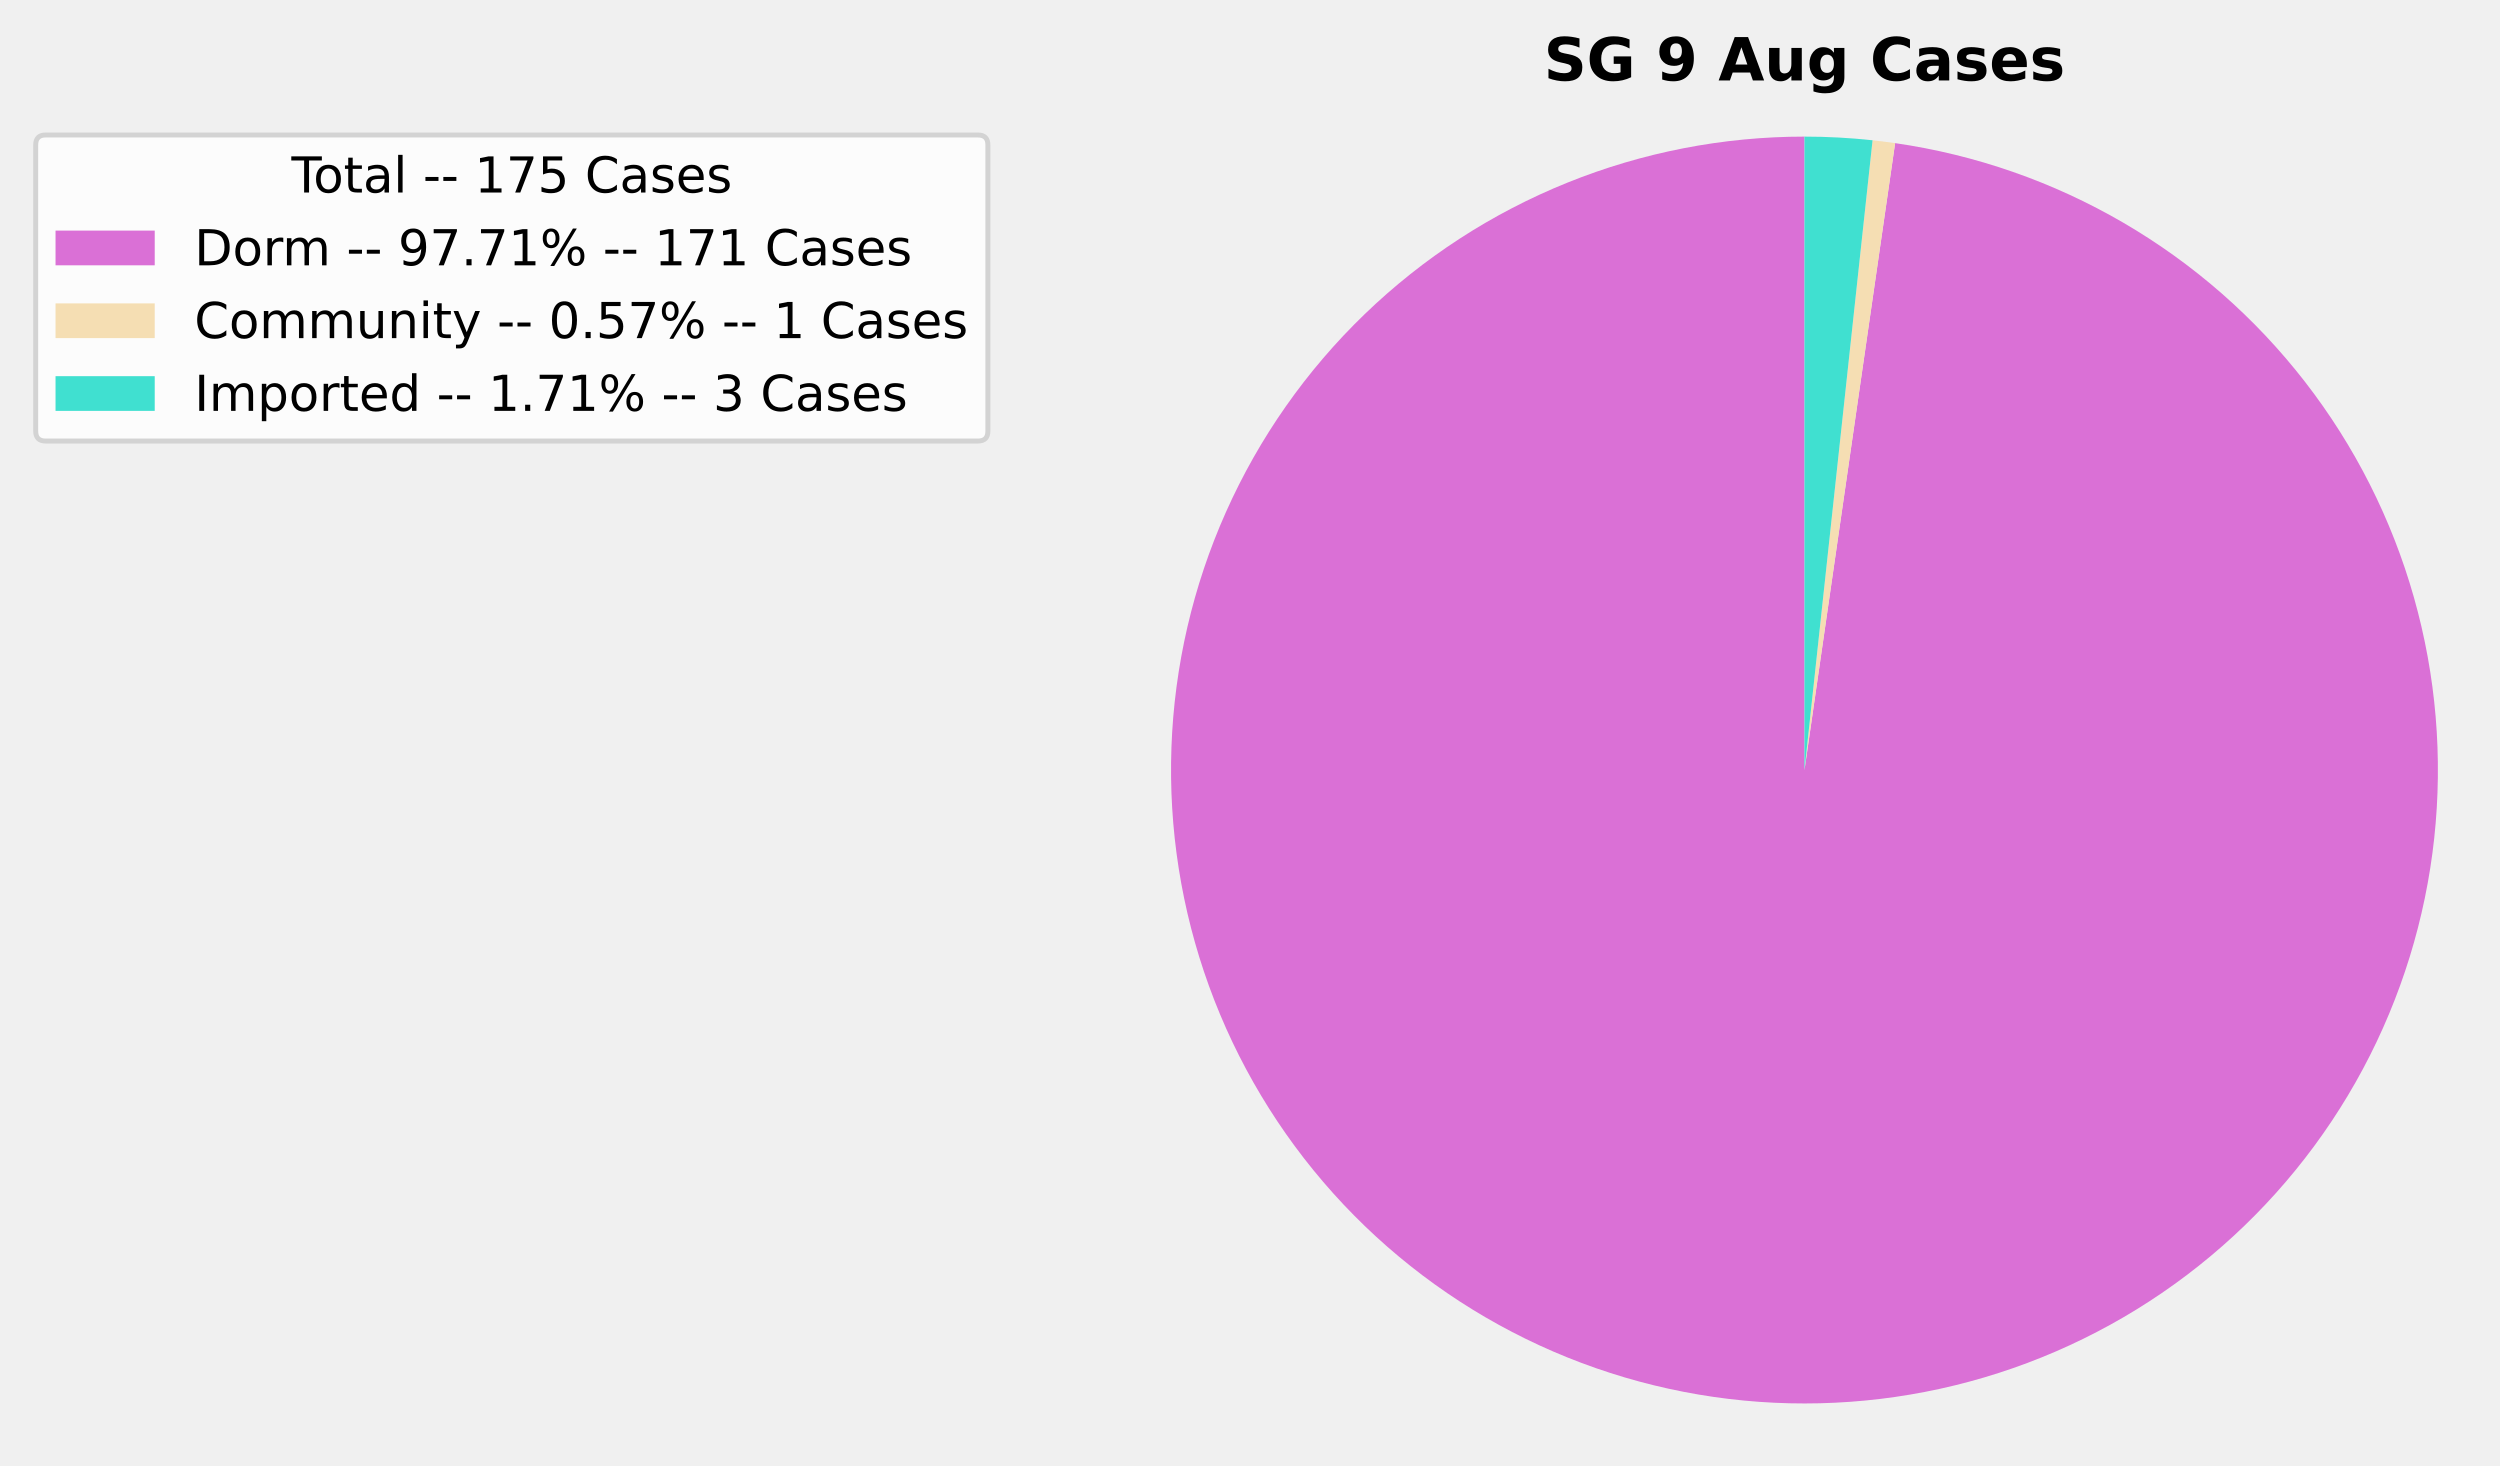
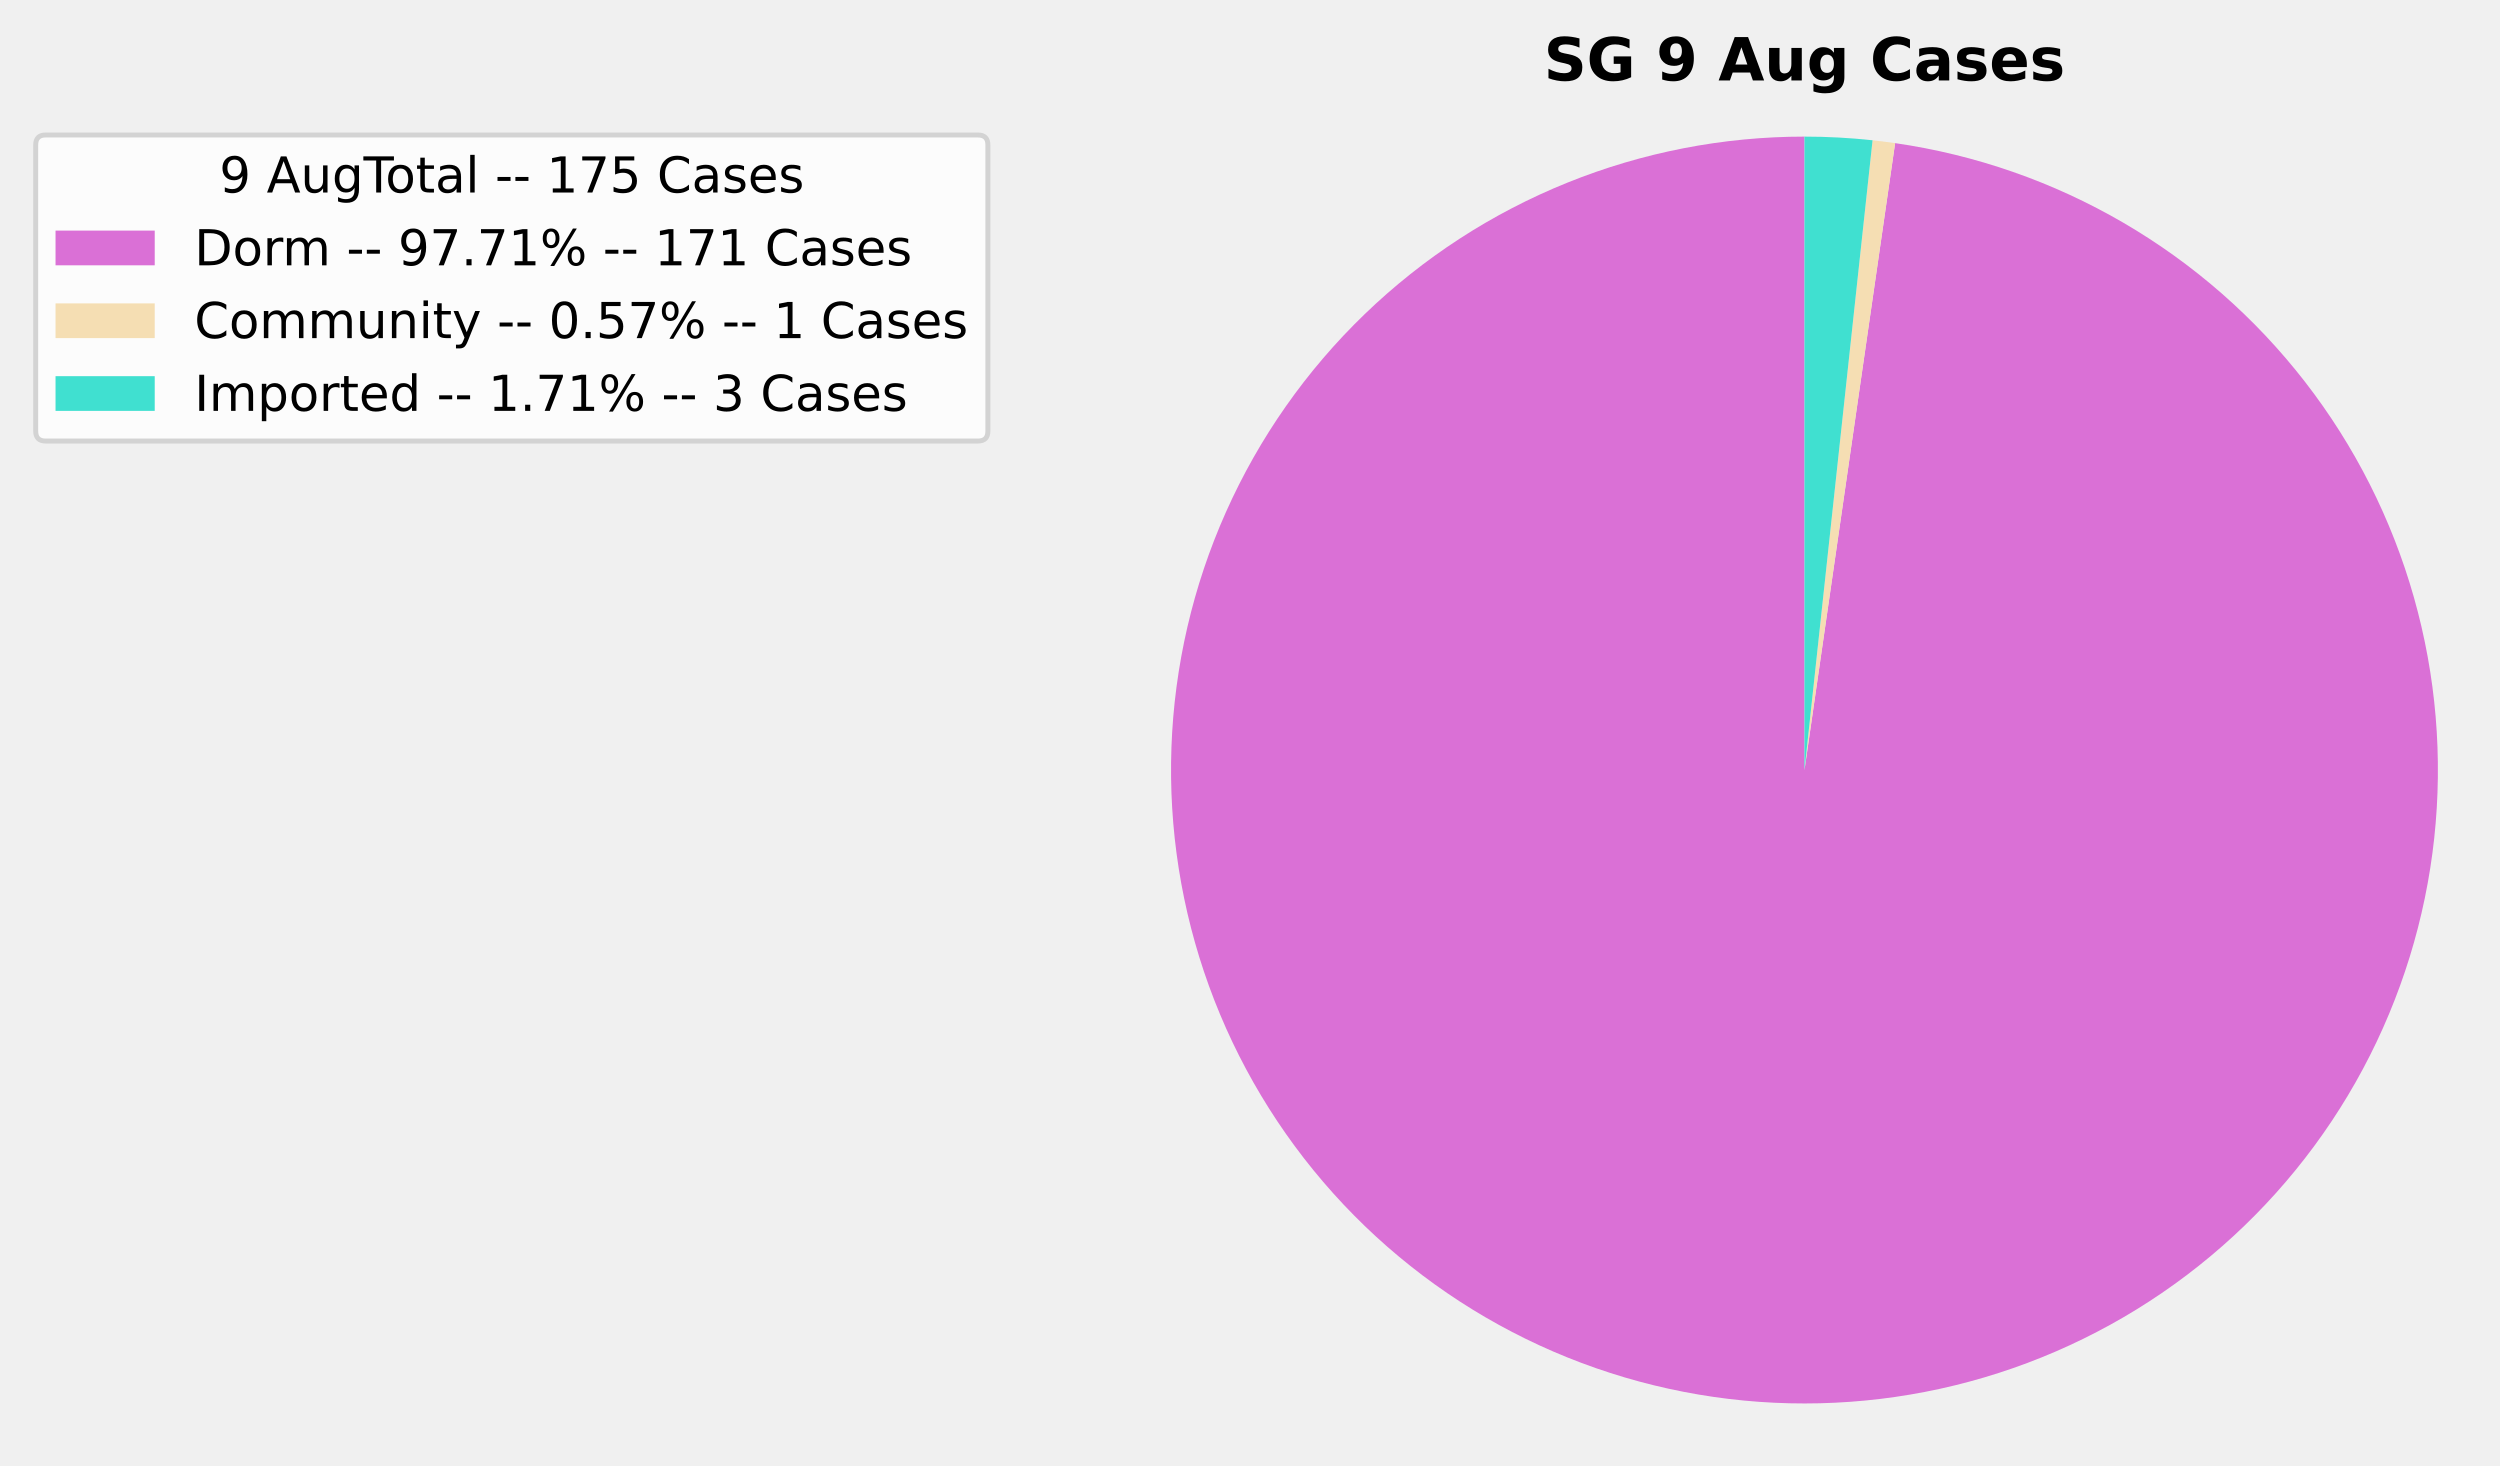
<svg xmlns="http://www.w3.org/2000/svg" xmlns:xlink="http://www.w3.org/1999/xlink" height="295.536pt" version="1.1" viewBox="0 0 504.133 295.536" width="504.133pt">
  <defs>
    <style type="text/css">
*{stroke-linecap:butt;stroke-linejoin:round;}
  </style>
  </defs>
  <g id="figure_1">
    <g id="patch_1">
      <path d="M -0 295.536  L 504.133 295.536  L 504.133 0  L -0 0  z " style="fill:none;" />
    </g>
    <g id="axes_1">
      <g id="patch_2">
        <path d="M 363.877 27.547  C 347.488 27.547 331.252 30.7 316.056 36.836  C 300.86 42.971 286.985 51.974 275.191 63.352  C 263.397 74.73 253.902 88.273 247.225 103.239  C 240.548 118.205 236.813 134.318 236.225 150.695  C 235.637 167.073 238.206 183.411 243.792 198.818  C 249.378 214.225 257.877 228.414 268.824 240.609  C 279.772 252.804 292.965 262.779 307.681 269.989  C 322.398 277.199 338.366 281.509 354.712 282.685  C 371.058 283.861 387.478 281.88 403.076 276.851  C 418.673 271.821 433.158 263.837 445.738 253.335  C 458.318 242.832 468.761 230.005 476.494 215.557  C 484.227 201.108 489.108 185.305 490.87 169.012  C 492.632 152.719 491.242 136.238 486.776 120.47  C 482.31 104.703 474.85 89.941 464.806 76.991  C 454.762 64.042 442.318 53.146 428.157 44.899  C 413.995 36.652 398.378 31.207 382.158 28.862  L 363.877 155.28  L 363.877 27.547  z " style="fill:#da70d6;" />
      </g>
      <g id="patch_3">
        <path d="M 382.158 28.862  C 381.402 28.752 380.644 28.65 379.886 28.554  C 379.128 28.458 378.368 28.369 377.608 28.287  L 363.877 155.28  L 382.158 28.862  z " style="fill:#f5deb3;" />
      </g>
      <g id="patch_4">
        <path d="M 377.608 28.287  C 375.328 28.04 373.042 27.855 370.752 27.732  C 368.463 27.608 366.17 27.547 363.877 27.547  L 363.877 155.28  L 377.608 28.287  z " style="fill:#40e0d0;" />
      </g>
      <g id="matplotlib.axis_1" />
      <g id="matplotlib.axis_2" />
      <g id="text_1">
        <defs>
          <path d="M 59.906 70.609  L 59.906 55.172  Q 53.906 57.859 48.188 59.219  Q 42.484 60.594 37.406 60.594  Q 30.672 60.594 27.438 58.734  Q 24.219 56.891 24.219 52.984  Q 24.219 50.047 26.391 48.406  Q 28.562 46.781 34.281 45.609  L 42.281 44  Q 54.438 41.547 59.562 36.562  Q 64.703 31.594 64.703 22.406  Q 64.703 10.359 57.547 4.469  Q 50.391 -1.422 35.688 -1.422  Q 28.766 -1.422 21.781 -0.094  Q 14.797 1.219 7.812 3.812  L 7.812 19.672  Q 14.797 15.969 21.312 14.078  Q 27.828 12.203 33.891 12.203  Q 40.047 12.203 43.312 14.25  Q 46.578 16.312 46.578 20.125  Q 46.578 23.531 44.359 25.391  Q 42.141 27.25 35.5 28.719  L 28.219 30.328  Q 17.281 32.672 12.219 37.797  Q 7.172 42.922 7.172 51.609  Q 7.172 62.5 14.203 68.359  Q 21.234 74.219 34.422 74.219  Q 40.438 74.219 46.781 73.312  Q 53.125 72.406 59.906 70.609  z " id="DejaVuSans-Bold-83" />
          <path d="M 74.703 5.422  Q 67.672 2 60.109 0.281  Q 52.547 -1.422 44.484 -1.422  Q 26.266 -1.422 15.625 8.766  Q 4.984 18.953 4.984 36.375  Q 4.984 54 15.812 64.109  Q 26.656 74.219 45.516 74.219  Q 52.781 74.219 59.438 72.844  Q 66.109 71.484 72.016 68.797  L 72.016 53.719  Q 65.922 57.172 59.891 58.875  Q 53.859 60.594 47.797 60.594  Q 36.578 60.594 30.5 54.312  Q 24.422 48.047 24.422 36.375  Q 24.422 24.812 30.281 18.5  Q 36.141 12.203 46.922 12.203  Q 49.859 12.203 52.375 12.562  Q 54.891 12.938 56.891 13.719  L 56.891 27.875  L 45.406 27.875  L 45.406 40.484  L 74.703 40.484  z " id="DejaVuSans-Bold-71" />
          <path id="DejaVuSans-Bold-32" />
          <path d="M 10.016 1.609  L 10.016 15.094  Q 14.5 12.984 18.594 11.938  Q 22.703 10.891 26.703 10.891  Q 35.109 10.891 39.797 15.547  Q 44.484 20.219 45.312 29.391  Q 42 26.953 38.234 25.734  Q 34.469 24.516 30.078 24.516  Q 18.891 24.516 12.031 31.031  Q 5.172 37.547 5.172 48.188  Q 5.172 59.969 12.812 67.047  Q 20.453 74.125 33.297 74.125  Q 47.562 74.125 55.375 64.5  Q 63.188 54.891 63.188 37.312  Q 63.188 19.234 54.047 8.906  Q 44.922 -1.422 29 -1.422  Q 23.875 -1.422 19.188 -0.656  Q 14.5 0.094 10.016 1.609  z M 33.203 36.719  Q 38.141 36.719 40.625 39.906  Q 43.109 43.109 43.109 49.516  Q 43.109 55.859 40.625 59.078  Q 38.141 62.312 33.203 62.312  Q 28.266 62.312 25.781 59.078  Q 23.297 55.859 23.297 49.516  Q 23.297 43.109 25.781 39.906  Q 28.266 36.719 33.203 36.719  z " id="DejaVuSans-Bold-57" />
          <path d="M 53.422 13.281  L 24.031 13.281  L 19.391 0  L 0.484 0  L 27.484 72.906  L 49.906 72.906  L 76.906 0  L 58.016 0  z M 28.719 26.812  L 48.688 26.812  L 38.719 55.812  z " id="DejaVuSans-Bold-65" />
          <path d="M 7.812 21.297  L 7.812 54.688  L 25.391 54.688  L 25.391 49.219  Q 25.391 44.781 25.344 38.062  Q 25.297 31.344 25.297 29.109  Q 25.297 22.516 25.641 19.609  Q 25.984 16.703 26.812 15.375  Q 27.875 13.672 29.609 12.734  Q 31.344 11.812 33.594 11.812  Q 39.062 11.812 42.188 16.016  Q 45.312 20.219 45.312 27.688  L 45.312 54.688  L 62.797 54.688  L 62.797 0  L 45.312 0  L 45.312 7.906  Q 41.359 3.125 36.938 0.844  Q 32.516 -1.422 27.203 -1.422  Q 17.719 -1.422 12.766 4.391  Q 7.812 10.203 7.812 21.297  z " id="DejaVuSans-Bold-117" />
          <path d="M 45.609 9.281  Q 42 4.5 37.641 2.25  Q 33.297 0 27.594 0  Q 17.578 0 11.031 7.875  Q 4.5 15.766 4.5 27.984  Q 4.5 40.234 11.031 48.062  Q 17.578 55.906 27.594 55.906  Q 33.297 55.906 37.641 53.656  Q 42 51.422 45.609 46.578  L 45.609 54.688  L 63.188 54.688  L 63.188 5.516  Q 63.188 -7.672 54.859 -14.625  Q 46.531 -21.578 30.719 -21.578  Q 25.594 -21.578 20.797 -20.797  Q 16.016 -20.016 11.188 -18.406  L 11.188 -4.781  Q 15.766 -7.422 20.156 -8.719  Q 24.562 -10.016 29 -10.016  Q 37.594 -10.016 41.594 -6.25  Q 45.609 -2.484 45.609 5.516  z M 34.078 43.312  Q 28.656 43.312 25.625 39.297  Q 22.609 35.297 22.609 27.984  Q 22.609 20.453 25.531 16.578  Q 28.469 12.703 34.078 12.703  Q 39.547 12.703 42.578 16.703  Q 45.609 20.703 45.609 27.984  Q 45.609 35.297 42.578 39.297  Q 39.547 43.312 34.078 43.312  z " id="DejaVuSans-Bold-103" />
          <path d="M 67 4  Q 61.812 1.312 56.203 -0.047  Q 50.594 -1.422 44.484 -1.422  Q 26.266 -1.422 15.625 8.766  Q 4.984 18.953 4.984 36.375  Q 4.984 53.859 15.625 64.031  Q 26.266 74.219 44.484 74.219  Q 50.594 74.219 56.203 72.844  Q 61.812 71.484 67 68.797  L 67 53.719  Q 61.766 57.281 56.688 58.938  Q 51.609 60.594 46 60.594  Q 35.938 60.594 30.172 54.141  Q 24.422 47.703 24.422 36.375  Q 24.422 25.094 30.172 18.641  Q 35.938 12.203 46 12.203  Q 51.609 12.203 56.688 13.859  Q 61.766 15.531 67 19.094  z " id="DejaVuSans-Bold-67" />
          <path d="M 32.906 24.609  Q 27.438 24.609 24.672 22.75  Q 21.922 20.906 21.922 17.281  Q 21.922 13.969 24.141 12.078  Q 26.375 10.203 30.328 10.203  Q 35.25 10.203 38.625 13.734  Q 42 17.281 42 22.609  L 42 24.609  z M 59.625 31.203  L 59.625 0  L 42 0  L 42 8.109  Q 38.484 3.125 34.078 0.844  Q 29.688 -1.422 23.391 -1.422  Q 14.891 -1.422 9.594 3.531  Q 4.297 8.5 4.297 16.406  Q 4.297 26.031 10.906 30.516  Q 17.531 35.016 31.688 35.016  L 42 35.016  L 42 36.375  Q 42 40.531 38.719 42.453  Q 35.453 44.391 28.516 44.391  Q 22.906 44.391 18.062 43.266  Q 13.234 42.141 9.078 39.891  L 9.078 53.219  Q 14.703 54.594 20.359 55.297  Q 26.031 56 31.688 56  Q 46.484 56 53.047 50.172  Q 59.625 44.344 59.625 31.203  z " id="DejaVuSans-Bold-97" />
          <path d="M 51.125 52.984  L 51.125 39.703  Q 45.516 42.047 40.281 43.219  Q 35.062 44.391 30.422 44.391  Q 25.438 44.391 23.016 43.141  Q 20.609 41.891 20.609 39.312  Q 20.609 37.203 22.438 36.078  Q 24.266 34.969 29 34.422  L 32.078 33.984  Q 45.516 32.281 50.141 28.375  Q 54.781 24.469 54.781 16.109  Q 54.781 7.375 48.328 2.969  Q 41.891 -1.422 29.109 -1.422  Q 23.688 -1.422 17.891 -0.562  Q 12.109 0.297 6 2  L 6 15.281  Q 11.234 12.75 16.719 11.469  Q 22.219 10.203 27.875 10.203  Q 33.016 10.203 35.594 11.609  Q 38.188 13.031 38.188 15.828  Q 38.188 18.172 36.406 19.312  Q 34.625 20.453 29.297 21.094  L 26.219 21.484  Q 14.547 22.953 9.859 26.906  Q 5.172 30.859 5.172 38.922  Q 5.172 47.609 11.125 51.797  Q 17.094 56 29.391 56  Q 34.234 56 39.547 55.266  Q 44.875 54.547 51.125 52.984  z " id="DejaVuSans-Bold-115" />
          <path d="M 62.984 27.484  L 62.984 22.516  L 22.125 22.516  Q 22.75 16.359 26.562 13.281  Q 30.375 10.203 37.203 10.203  Q 42.719 10.203 48.5 11.844  Q 54.297 13.484 60.406 16.797  L 60.406 3.328  Q 54.203 0.984 48 -0.219  Q 41.797 -1.422 35.594 -1.422  Q 20.75 -1.422 12.516 6.125  Q 4.297 13.672 4.297 27.297  Q 4.297 40.672 12.375 48.328  Q 20.453 56 34.625 56  Q 47.516 56 55.25 48.234  Q 62.984 40.484 62.984 27.484  z M 45.016 33.297  Q 45.016 38.281 42.109 41.328  Q 39.203 44.391 34.516 44.391  Q 29.438 44.391 26.266 41.531  Q 23.094 38.672 22.312 33.297  z " id="DejaVuSans-Bold-101" />
        </defs>
        <g transform="translate(311.3166 16.22437)scale(0.12 -0.12)">
          <use xlink:href="#DejaVuSans-Bold-83" />
          <use x="72.021" xlink:href="#DejaVuSans-Bold-71" />
          <use x="154.102" xlink:href="#DejaVuSans-Bold-32" />
          <use x="188.916" xlink:href="#DejaVuSans-Bold-57" />
          <use x="258.496" xlink:href="#DejaVuSans-Bold-32" />
          <use x="293.311" xlink:href="#DejaVuSans-Bold-65" />
          <use x="370.703" xlink:href="#DejaVuSans-Bold-117" />
          <use x="441.895" xlink:href="#DejaVuSans-Bold-103" />
          <use x="513.477" xlink:href="#DejaVuSans-Bold-32" />
          <use x="548.291" xlink:href="#DejaVuSans-Bold-67" />
          <use x="621.68" xlink:href="#DejaVuSans-Bold-97" />
          <use x="689.16" xlink:href="#DejaVuSans-Bold-115" />
          <use x="748.682" xlink:href="#DejaVuSans-Bold-101" />
          <use x="816.504" xlink:href="#DejaVuSans-Bold-115" />
        </g>
      </g>
      <g id="legend_1">
        <g id="patch_5">
          <path d="M 9.2 88.937  L 197.209 88.937  Q 199.209 88.937 199.209 86.937  L 199.209 29.224  Q 199.209 27.224 197.209 27.224  L 9.2 27.224  Q 7.2 27.224 7.2 29.224  L 7.2 86.937  Q 7.2 88.937 9.2 88.937  z " style="fill:#ffffff;opacity:0.8;stroke:#cccccc;stroke-linejoin:miter;" />
        </g>
        <g id="text_2">
          <defs>
+             <path d="M 10.984 1.516  L 10.984 10.5  Q 14.703 8.734 18.5 7.812  Q 22.312 6.891 25.984 6.891  Q 35.75 6.891 40.891 13.453  Q 46.047 20.016 46.781 33.406  Q 43.953 29.203 39.594 26.953  Q 35.25 24.703 29.984 24.703  Q 19.047 24.703 12.672 31.312  Q 6.297 37.938 6.297 49.422  Q 6.297 60.641 12.938 67.422  Q 19.578 74.219 30.609 74.219  Q 43.266 74.219 49.922 64.516  Q 56.594 54.828 56.594 36.375  Q 56.594 19.141 48.406 8.859  Q 40.234 -1.422 26.422 -1.422  Q 22.703 -1.422 18.891 -0.688  Q 15.094 0.047 10.984 1.516  z M 30.609 32.422  Q 37.25 32.422 41.125 36.953  Q 45.016 41.5 45.016 49.422  Q 45.016 57.281 41.125 61.844  Q 37.25 66.406 30.609 66.406  Q 23.969 66.406 20.094 61.844  Q 16.219 57.281 16.219 49.422  Q 16.219 41.5 20.094 36.953  Q 23.969 32.422 30.609 32.422  z " id="DejaVuSans-57" />
+             <path id="DejaVuSans-32" />
+             <path d="M 34.188 63.188  L 20.797 26.906  L 47.609 26.906  z M 28.609 72.906  L 39.797 72.906  L 67.578 0  L 57.328 0  L 50.688 18.703  L 17.828 18.703  L 11.188 0  L 0.781 0  z " id="DejaVuSans-65" />
+             <path d="M 8.5 21.578  L 8.5 54.688  L 17.484 54.688  L 17.484 21.922  Q 17.484 14.156 20.5 10.266  Q 23.531 6.391 29.594 6.391  Q 36.859 6.391 41.078 11.031  Q 45.312 15.672 45.312 23.688  L 45.312 54.688  L 54.297 54.688  L 54.297 0  L 45.312 0  L 45.312 8.406  Q 42.047 3.422 37.719 1  Q 33.406 -1.422 27.688 -1.422  Q 18.266 -1.422 13.375 4.438  Q 8.5 10.297 8.5 21.578  z M 31.109 56  z " id="DejaVuSans-117" />
+             <path d="M 45.406 27.984  Q 45.406 37.75 41.375 43.109  Q 37.359 48.484 30.078 48.484  Q 22.859 48.484 18.828 43.109  Q 14.797 37.75 14.797 27.984  Q 14.797 18.266 18.828 12.891  Q 22.859 7.516 30.078 7.516  Q 37.359 7.516 41.375 12.891  Q 45.406 18.266 45.406 27.984  z M 54.391 6.781  Q 54.391 -7.172 48.188 -13.984  Q 42 -20.797 29.203 -20.797  Q 24.469 -20.797 20.266 -20.094  Q 16.062 -19.391 12.109 -17.922  L 12.109 -9.188  Q 16.062 -11.328 19.922 -12.344  Q 23.781 -13.375 27.781 -13.375  Q 36.625 -13.375 41.016 -8.766  Q 45.406 -4.156 45.406 5.172  L 45.406 9.625  Q 42.625 4.781 38.281 2.391  Q 33.938 0 27.875 0  Q 17.828 0 11.672 7.656  Q 5.516 15.328 5.516 27.984  Q 5.516 40.672 11.672 48.328  Q 17.828 56 27.875 56  Q 33.938 56 38.281 53.609  Q 42.625 51.219 45.406 46.391  L 45.406 54.688  L 54.391 54.688  z " id="DejaVuSans-103" />
            <path d="M -0.297 72.906  L 61.375 72.906  L 61.375 64.594  L 35.5 64.594  L 35.5 0  L 25.594 0  L 25.594 64.594  L -0.297 64.594  z " id="DejaVuSans-84" />
            <path d="M 30.609 48.391  Q 23.391 48.391 19.188 42.75  Q 14.984 37.109 14.984 27.297  Q 14.984 17.484 19.156 11.844  Q 23.344 6.203 30.609 6.203  Q 37.797 6.203 41.984 11.859  Q 46.188 17.531 46.188 27.297  Q 46.188 37.016 41.984 42.703  Q 37.797 48.391 30.609 48.391  z M 30.609 56  Q 42.328 56 49.016 48.375  Q 55.719 40.766 55.719 27.297  Q 55.719 13.875 49.016 6.219  Q 42.328 -1.422 30.609 -1.422  Q 18.844 -1.422 12.172 6.219  Q 5.516 13.875 5.516 27.297  Q 5.516 40.766 12.172 48.375  Q 18.844 56 30.609 56  z " id="DejaVuSans-111" />
            <path d="M 18.312 70.219  L 18.312 54.688  L 36.812 54.688  L 36.812 47.703  L 18.312 47.703  L 18.312 18.016  Q 18.312 11.328 20.141 9.422  Q 21.969 7.516 27.594 7.516  L 36.812 7.516  L 36.812 0  L 27.594 0  Q 17.188 0 13.234 3.875  Q 9.281 7.766 9.281 18.016  L 9.281 47.703  L 2.688 47.703  L 2.688 54.688  L 9.281 54.688  L 9.281 70.219  z " id="DejaVuSans-116" />
            <path d="M 34.281 27.484  Q 23.391 27.484 19.188 25  Q 14.984 22.516 14.984 16.5  Q 14.984 11.719 18.141 8.906  Q 21.297 6.109 26.703 6.109  Q 34.188 6.109 38.703 11.406  Q 43.219 16.703 43.219 25.484  L 43.219 27.484  z M 52.203 31.203  L 52.203 0  L 43.219 0  L 43.219 8.297  Q 40.141 3.328 35.547 0.953  Q 30.953 -1.422 24.312 -1.422  Q 15.922 -1.422 10.953 3.297  Q 6 8.016 6 15.922  Q 6 25.141 12.172 29.828  Q 18.359 34.516 30.609 34.516  L 43.219 34.516  L 43.219 35.406  Q 43.219 41.609 39.141 45  Q 35.062 48.391 27.688 48.391  Q 23 48.391 18.547 47.266  Q 14.109 46.141 10.016 43.891  L 10.016 52.203  Q 14.938 54.109 19.578 55.047  Q 24.219 56 28.609 56  Q 40.484 56 46.344 49.844  Q 52.203 43.703 52.203 31.203  z " id="DejaVuSans-97" />
            <path d="M 9.422 75.984  L 18.406 75.984  L 18.406 0  L 9.422 0  z " id="DejaVuSans-108" />
-             <path id="DejaVuSans-32" />
            <path d="M 4.891 31.391  L 31.203 31.391  L 31.203 23.391  L 4.891 23.391  z " id="DejaVuSans-45" />
            <path d="M 12.406 8.297  L 28.516 8.297  L 28.516 63.922  L 10.984 60.406  L 10.984 69.391  L 28.422 72.906  L 38.281 72.906  L 38.281 8.297  L 54.391 8.297  L 54.391 0  L 12.406 0  z " id="DejaVuSans-49" />
            <path d="M 8.203 72.906  L 55.078 72.906  L 55.078 68.703  L 28.609 0  L 18.312 0  L 43.219 64.594  L 8.203 64.594  z " id="DejaVuSans-55" />
            <path d="M 10.797 72.906  L 49.516 72.906  L 49.516 64.594  L 19.828 64.594  L 19.828 46.734  Q 21.969 47.469 24.109 47.828  Q 26.266 48.188 28.422 48.188  Q 40.625 48.188 47.75 41.5  Q 54.891 34.812 54.891 23.391  Q 54.891 11.625 47.562 5.094  Q 40.234 -1.422 26.906 -1.422  Q 22.312 -1.422 17.547 -0.641  Q 12.797 0.141 7.719 1.703  L 7.719 11.625  Q 12.109 9.234 16.797 8.062  Q 21.484 6.891 26.703 6.891  Q 35.156 6.891 40.078 11.328  Q 45.016 15.766 45.016 23.391  Q 45.016 31 40.078 35.438  Q 35.156 39.891 26.703 39.891  Q 22.75 39.891 18.812 39.016  Q 14.891 38.141 10.797 36.281  z " id="DejaVuSans-53" />
            <path d="M 64.406 67.281  L 64.406 56.891  Q 59.422 61.531 53.781 63.812  Q 48.141 66.109 41.797 66.109  Q 29.297 66.109 22.656 58.469  Q 16.016 50.828 16.016 36.375  Q 16.016 21.969 22.656 14.328  Q 29.297 6.688 41.797 6.688  Q 48.141 6.688 53.781 8.984  Q 59.422 11.281 64.406 15.922  L 64.406 5.609  Q 59.234 2.094 53.438 0.328  Q 47.656 -1.422 41.219 -1.422  Q 24.656 -1.422 15.125 8.703  Q 5.609 18.844 5.609 36.375  Q 5.609 53.953 15.125 64.078  Q 24.656 74.219 41.219 74.219  Q 47.75 74.219 53.531 72.484  Q 59.328 70.75 64.406 67.281  z " id="DejaVuSans-67" />
            <path d="M 44.281 53.078  L 44.281 44.578  Q 40.484 46.531 36.375 47.5  Q 32.281 48.484 27.875 48.484  Q 21.188 48.484 17.844 46.438  Q 14.5 44.391 14.5 40.281  Q 14.5 37.156 16.891 35.375  Q 19.281 33.594 26.516 31.984  L 29.594 31.297  Q 39.156 29.25 43.188 25.516  Q 47.219 21.781 47.219 15.094  Q 47.219 7.469 41.188 3.016  Q 35.156 -1.422 24.609 -1.422  Q 20.219 -1.422 15.453 -0.562  Q 10.688 0.297 5.422 2  L 5.422 11.281  Q 10.406 8.688 15.234 7.391  Q 20.062 6.109 24.812 6.109  Q 31.156 6.109 34.562 8.281  Q 37.984 10.453 37.984 14.406  Q 37.984 18.062 35.516 20.016  Q 33.062 21.969 24.703 23.781  L 21.578 24.516  Q 13.234 26.266 9.516 29.906  Q 5.812 33.547 5.812 39.891  Q 5.812 47.609 11.281 51.797  Q 16.75 56 26.812 56  Q 31.781 56 36.172 55.266  Q 40.578 54.547 44.281 53.078  z " id="DejaVuSans-115" />
            <path d="M 56.203 29.594  L 56.203 25.203  L 14.891 25.203  Q 15.484 15.922 20.484 11.062  Q 25.484 6.203 34.422 6.203  Q 39.594 6.203 44.453 7.469  Q 49.312 8.734 54.109 11.281  L 54.109 2.781  Q 49.266 0.734 44.188 -0.344  Q 39.109 -1.422 33.891 -1.422  Q 20.797 -1.422 13.156 6.188  Q 5.516 13.812 5.516 26.812  Q 5.516 40.234 12.766 48.109  Q 20.016 56 32.328 56  Q 43.359 56 49.781 48.891  Q 56.203 41.797 56.203 29.594  z M 47.219 32.234  Q 47.125 39.594 43.094 43.984  Q 39.062 48.391 32.422 48.391  Q 24.906 48.391 20.391 44.141  Q 15.875 39.891 15.188 32.172  z " id="DejaVuSans-101" />
          </defs>
-           <g transform="translate(58.76797 38.82281)scale(0.1 -0.1)">
-             <use xlink:href="#DejaVuSans-84" />
-             <use x="44.084" xlink:href="#DejaVuSans-111" />
-             <use x="105.266" xlink:href="#DejaVuSans-116" />
-             <use x="144.475" xlink:href="#DejaVuSans-97" />
-             <use x="205.754" xlink:href="#DejaVuSans-108" />
-             <use x="233.537" xlink:href="#DejaVuSans-32" />
-             <use x="265.324" xlink:href="#DejaVuSans-45" />
-             <use x="301.408" xlink:href="#DejaVuSans-45" />
-             <use x="337.492" xlink:href="#DejaVuSans-32" />
-             <use x="369.279" xlink:href="#DejaVuSans-49" />
-             <use x="432.902" xlink:href="#DejaVuSans-55" />
-             <use x="496.525" xlink:href="#DejaVuSans-53" />
-             <use x="560.148" xlink:href="#DejaVuSans-32" />
-             <use x="591.936" xlink:href="#DejaVuSans-67" />
-             <use x="661.76" xlink:href="#DejaVuSans-97" />
-             <use x="723.039" xlink:href="#DejaVuSans-115" />
-             <use x="775.139" xlink:href="#DejaVuSans-101" />
-             <use x="836.662" xlink:href="#DejaVuSans-115" />
+           <g transform="translate(44.23438 38.82281)scale(0.1 -0.1)">
+             <use xlink:href="#DejaVuSans-57" />
+             <use x="63.623" xlink:href="#DejaVuSans-32" />
+             <use x="95.41" xlink:href="#DejaVuSans-65" />
+             <use x="163.818" xlink:href="#DejaVuSans-117" />
+             <use x="227.197" xlink:href="#DejaVuSans-103" />
+             <use x="290.674" xlink:href="#DejaVuSans-84" />
+             <use x="334.758" xlink:href="#DejaVuSans-111" />
+             <use x="395.939" xlink:href="#DejaVuSans-116" />
+             <use x="435.148" xlink:href="#DejaVuSans-97" />
+             <use x="496.428" xlink:href="#DejaVuSans-108" />
+             <use x="524.211" xlink:href="#DejaVuSans-32" />
+             <use x="555.998" xlink:href="#DejaVuSans-45" />
+             <use x="592.082" xlink:href="#DejaVuSans-45" />
+             <use x="628.166" xlink:href="#DejaVuSans-32" />
+             <use x="659.953" xlink:href="#DejaVuSans-49" />
+             <use x="723.576" xlink:href="#DejaVuSans-55" />
+             <use x="787.199" xlink:href="#DejaVuSans-53" />
+             <use x="850.822" xlink:href="#DejaVuSans-32" />
+             <use x="882.609" xlink:href="#DejaVuSans-67" />
+             <use x="952.434" xlink:href="#DejaVuSans-97" />
+             <use x="1013.713" xlink:href="#DejaVuSans-115" />
+             <use x="1065.812" xlink:href="#DejaVuSans-101" />
+             <use x="1127.336" xlink:href="#DejaVuSans-115" />
          </g>
        </g>
        <g id="patch_6">
          <path d="M 11.2 53.501  L 31.2 53.501  L 31.2 46.501  L 11.2 46.501  z " style="fill:#da70d6;" />
        </g>
        <g id="text_3">
          <defs>
            <path d="M 19.672 64.797  L 19.672 8.109  L 31.594 8.109  Q 46.688 8.109 53.688 14.938  Q 60.688 21.781 60.688 36.531  Q 60.688 51.172 53.688 57.984  Q 46.688 64.797 31.594 64.797  z M 9.812 72.906  L 30.078 72.906  Q 51.266 72.906 61.172 64.094  Q 71.094 55.281 71.094 36.531  Q 71.094 17.672 61.125 8.828  Q 51.172 0 30.078 0  L 9.812 0  z " id="DejaVuSans-68" />
            <path d="M 41.109 46.297  Q 39.594 47.172 37.812 47.578  Q 36.031 48 33.891 48  Q 26.266 48 22.188 43.047  Q 18.109 38.094 18.109 28.812  L 18.109 0  L 9.078 0  L 9.078 54.688  L 18.109 54.688  L 18.109 46.188  Q 20.953 51.172 25.484 53.578  Q 30.031 56 36.531 56  Q 37.453 56 38.578 55.875  Q 39.703 55.766 41.062 55.516  z " id="DejaVuSans-114" />
            <path d="M 52 44.188  Q 55.375 50.25 60.062 53.125  Q 64.75 56 71.094 56  Q 79.641 56 84.281 50.016  Q 88.922 44.047 88.922 33.016  L 88.922 0  L 79.891 0  L 79.891 32.719  Q 79.891 40.578 77.094 44.375  Q 74.312 48.188 68.609 48.188  Q 61.625 48.188 57.562 43.547  Q 53.516 38.922 53.516 30.906  L 53.516 0  L 44.484 0  L 44.484 32.719  Q 44.484 40.625 41.703 44.406  Q 38.922 48.188 33.109 48.188  Q 26.219 48.188 22.156 43.531  Q 18.109 38.875 18.109 30.906  L 18.109 0  L 9.078 0  L 9.078 54.688  L 18.109 54.688  L 18.109 46.188  Q 21.188 51.219 25.484 53.609  Q 29.781 56 35.688 56  Q 41.656 56 45.828 52.969  Q 50 49.953 52 44.188  z " id="DejaVuSans-109" />
-             <path d="M 10.984 1.516  L 10.984 10.5  Q 14.703 8.734 18.5 7.812  Q 22.312 6.891 25.984 6.891  Q 35.75 6.891 40.891 13.453  Q 46.047 20.016 46.781 33.406  Q 43.953 29.203 39.594 26.953  Q 35.25 24.703 29.984 24.703  Q 19.047 24.703 12.672 31.312  Q 6.297 37.938 6.297 49.422  Q 6.297 60.641 12.938 67.422  Q 19.578 74.219 30.609 74.219  Q 43.266 74.219 49.922 64.516  Q 56.594 54.828 56.594 36.375  Q 56.594 19.141 48.406 8.859  Q 40.234 -1.422 26.422 -1.422  Q 22.703 -1.422 18.891 -0.688  Q 15.094 0.047 10.984 1.516  z M 30.609 32.422  Q 37.25 32.422 41.125 36.953  Q 45.016 41.5 45.016 49.422  Q 45.016 57.281 41.125 61.844  Q 37.25 66.406 30.609 66.406  Q 23.969 66.406 20.094 61.844  Q 16.219 57.281 16.219 49.422  Q 16.219 41.5 20.094 36.953  Q 23.969 32.422 30.609 32.422  z " id="DejaVuSans-57" />
            <path d="M 10.688 12.406  L 21 12.406  L 21 0  L 10.688 0  z " id="DejaVuSans-46" />
            <path d="M 72.703 32.078  Q 68.453 32.078 66.031 28.469  Q 63.625 24.859 63.625 18.406  Q 63.625 12.062 66.031 8.422  Q 68.453 4.781 72.703 4.781  Q 76.859 4.781 79.266 8.422  Q 81.688 12.062 81.688 18.406  Q 81.688 24.812 79.266 28.438  Q 76.859 32.078 72.703 32.078  z M 72.703 38.281  Q 80.422 38.281 84.953 32.906  Q 89.5 27.547 89.5 18.406  Q 89.5 9.281 84.938 3.922  Q 80.375 -1.422 72.703 -1.422  Q 64.891 -1.422 60.344 3.922  Q 55.812 9.281 55.812 18.406  Q 55.812 27.594 60.375 32.938  Q 64.938 38.281 72.703 38.281  z M 22.312 68.016  Q 18.109 68.016 15.688 64.375  Q 13.281 60.75 13.281 54.391  Q 13.281 47.953 15.672 44.328  Q 18.062 40.719 22.312 40.719  Q 26.562 40.719 28.969 44.328  Q 31.391 47.953 31.391 54.391  Q 31.391 60.688 28.953 64.344  Q 26.516 68.016 22.312 68.016  z M 66.406 74.219  L 74.219 74.219  L 28.609 -1.422  L 20.797 -1.422  z M 22.312 74.219  Q 30.031 74.219 34.609 68.875  Q 39.203 63.531 39.203 54.391  Q 39.203 45.172 34.641 39.844  Q 30.078 34.516 22.312 34.516  Q 14.547 34.516 10.031 39.859  Q 5.516 45.219 5.516 54.391  Q 5.516 63.484 10.047 68.844  Q 14.594 74.219 22.312 74.219  z " id="DejaVuSans-37" />
          </defs>
          <g transform="translate(39.2 53.50094)scale(0.1 -0.1)">
            <use xlink:href="#DejaVuSans-68" />
            <use x="77.002" xlink:href="#DejaVuSans-111" />
            <use x="138.184" xlink:href="#DejaVuSans-114" />
            <use x="177.547" xlink:href="#DejaVuSans-109" />
            <use x="274.959" xlink:href="#DejaVuSans-32" />
            <use x="306.746" xlink:href="#DejaVuSans-45" />
            <use x="342.83" xlink:href="#DejaVuSans-45" />
            <use x="378.914" xlink:href="#DejaVuSans-32" />
            <use x="410.701" xlink:href="#DejaVuSans-57" />
            <use x="474.324" xlink:href="#DejaVuSans-55" />
            <use x="537.947" xlink:href="#DejaVuSans-46" />
            <use x="569.734" xlink:href="#DejaVuSans-55" />
            <use x="633.357" xlink:href="#DejaVuSans-49" />
            <use x="696.98" xlink:href="#DejaVuSans-37" />
            <use x="792" xlink:href="#DejaVuSans-32" />
            <use x="823.787" xlink:href="#DejaVuSans-45" />
            <use x="859.871" xlink:href="#DejaVuSans-45" />
            <use x="895.955" xlink:href="#DejaVuSans-32" />
            <use x="927.742" xlink:href="#DejaVuSans-49" />
            <use x="991.365" xlink:href="#DejaVuSans-55" />
            <use x="1054.988" xlink:href="#DejaVuSans-49" />
            <use x="1118.611" xlink:href="#DejaVuSans-32" />
            <use x="1150.398" xlink:href="#DejaVuSans-67" />
            <use x="1220.223" xlink:href="#DejaVuSans-97" />
            <use x="1281.502" xlink:href="#DejaVuSans-115" />
            <use x="1333.602" xlink:href="#DejaVuSans-101" />
            <use x="1395.125" xlink:href="#DejaVuSans-115" />
          </g>
        </g>
        <g id="patch_7">
          <path d="M 11.2 68.179  L 31.2 68.179  L 31.2 61.179  L 11.2 61.179  z " style="fill:#f5deb3;" />
        </g>
        <g id="text_4">
          <defs>
-             <path d="M 8.5 21.578  L 8.5 54.688  L 17.484 54.688  L 17.484 21.922  Q 17.484 14.156 20.5 10.266  Q 23.531 6.391 29.594 6.391  Q 36.859 6.391 41.078 11.031  Q 45.312 15.672 45.312 23.688  L 45.312 54.688  L 54.297 54.688  L 54.297 0  L 45.312 0  L 45.312 8.406  Q 42.047 3.422 37.719 1  Q 33.406 -1.422 27.688 -1.422  Q 18.266 -1.422 13.375 4.438  Q 8.5 10.297 8.5 21.578  z M 31.109 56  z " id="DejaVuSans-117" />
            <path d="M 54.891 33.016  L 54.891 0  L 45.906 0  L 45.906 32.719  Q 45.906 40.484 42.875 44.328  Q 39.844 48.188 33.797 48.188  Q 26.516 48.188 22.312 43.547  Q 18.109 38.922 18.109 30.906  L 18.109 0  L 9.078 0  L 9.078 54.688  L 18.109 54.688  L 18.109 46.188  Q 21.344 51.125 25.703 53.562  Q 30.078 56 35.797 56  Q 45.219 56 50.047 50.172  Q 54.891 44.344 54.891 33.016  z " id="DejaVuSans-110" />
            <path d="M 9.422 54.688  L 18.406 54.688  L 18.406 0  L 9.422 0  z M 9.422 75.984  L 18.406 75.984  L 18.406 64.594  L 9.422 64.594  z " id="DejaVuSans-105" />
            <path d="M 32.172 -5.078  Q 28.375 -14.844 24.75 -17.812  Q 21.141 -20.797 15.094 -20.797  L 7.906 -20.797  L 7.906 -13.281  L 13.188 -13.281  Q 16.891 -13.281 18.938 -11.516  Q 21 -9.766 23.484 -3.219  L 25.094 0.875  L 2.984 54.688  L 12.5 54.688  L 29.594 11.922  L 46.688 54.688  L 56.203 54.688  z " id="DejaVuSans-121" />
            <path d="M 31.781 66.406  Q 24.172 66.406 20.328 58.906  Q 16.5 51.422 16.5 36.375  Q 16.5 21.391 20.328 13.891  Q 24.172 6.391 31.781 6.391  Q 39.453 6.391 43.281 13.891  Q 47.125 21.391 47.125 36.375  Q 47.125 51.422 43.281 58.906  Q 39.453 66.406 31.781 66.406  z M 31.781 74.219  Q 44.047 74.219 50.516 64.516  Q 56.984 54.828 56.984 36.375  Q 56.984 17.969 50.516 8.266  Q 44.047 -1.422 31.781 -1.422  Q 19.531 -1.422 13.062 8.266  Q 6.594 17.969 6.594 36.375  Q 6.594 54.828 13.062 64.516  Q 19.531 74.219 31.781 74.219  z " id="DejaVuSans-48" />
          </defs>
          <g transform="translate(39.2 68.17906)scale(0.1 -0.1)">
            <use xlink:href="#DejaVuSans-67" />
            <use x="69.824" xlink:href="#DejaVuSans-111" />
            <use x="131.006" xlink:href="#DejaVuSans-109" />
            <use x="228.418" xlink:href="#DejaVuSans-109" />
            <use x="325.83" xlink:href="#DejaVuSans-117" />
            <use x="389.209" xlink:href="#DejaVuSans-110" />
            <use x="452.588" xlink:href="#DejaVuSans-105" />
            <use x="480.371" xlink:href="#DejaVuSans-116" />
            <use x="519.58" xlink:href="#DejaVuSans-121" />
            <use x="578.76" xlink:href="#DejaVuSans-32" />
            <use x="610.547" xlink:href="#DejaVuSans-45" />
            <use x="646.631" xlink:href="#DejaVuSans-45" />
            <use x="682.715" xlink:href="#DejaVuSans-32" />
            <use x="714.502" xlink:href="#DejaVuSans-48" />
            <use x="778.125" xlink:href="#DejaVuSans-46" />
            <use x="809.912" xlink:href="#DejaVuSans-53" />
            <use x="873.535" xlink:href="#DejaVuSans-55" />
            <use x="937.158" xlink:href="#DejaVuSans-37" />
            <use x="1032.178" xlink:href="#DejaVuSans-32" />
            <use x="1063.965" xlink:href="#DejaVuSans-45" />
            <use x="1100.049" xlink:href="#DejaVuSans-45" />
            <use x="1136.133" xlink:href="#DejaVuSans-32" />
            <use x="1167.92" xlink:href="#DejaVuSans-49" />
            <use x="1231.543" xlink:href="#DejaVuSans-32" />
            <use x="1263.33" xlink:href="#DejaVuSans-67" />
            <use x="1333.154" xlink:href="#DejaVuSans-97" />
            <use x="1394.434" xlink:href="#DejaVuSans-115" />
            <use x="1446.533" xlink:href="#DejaVuSans-101" />
            <use x="1508.057" xlink:href="#DejaVuSans-115" />
          </g>
        </g>
        <g id="patch_8">
          <path d="M 11.2 82.857  L 31.2 82.857  L 31.2 75.857  L 11.2 75.857  z " style="fill:#40e0d0;" />
        </g>
        <g id="text_5">
          <defs>
            <path d="M 9.812 72.906  L 19.672 72.906  L 19.672 0  L 9.812 0  z " id="DejaVuSans-73" />
            <path d="M 18.109 8.203  L 18.109 -20.797  L 9.078 -20.797  L 9.078 54.688  L 18.109 54.688  L 18.109 46.391  Q 20.953 51.266 25.266 53.625  Q 29.594 56 35.594 56  Q 45.562 56 51.781 48.094  Q 58.016 40.188 58.016 27.297  Q 58.016 14.406 51.781 6.484  Q 45.562 -1.422 35.594 -1.422  Q 29.594 -1.422 25.266 0.953  Q 20.953 3.328 18.109 8.203  z M 48.688 27.297  Q 48.688 37.203 44.609 42.844  Q 40.531 48.484 33.406 48.484  Q 26.266 48.484 22.188 42.844  Q 18.109 37.203 18.109 27.297  Q 18.109 17.391 22.188 11.75  Q 26.266 6.109 33.406 6.109  Q 40.531 6.109 44.609 11.75  Q 48.688 17.391 48.688 27.297  z " id="DejaVuSans-112" />
            <path d="M 45.406 46.391  L 45.406 75.984  L 54.391 75.984  L 54.391 0  L 45.406 0  L 45.406 8.203  Q 42.578 3.328 38.25 0.953  Q 33.938 -1.422 27.875 -1.422  Q 17.969 -1.422 11.734 6.484  Q 5.516 14.406 5.516 27.297  Q 5.516 40.188 11.734 48.094  Q 17.969 56 27.875 56  Q 33.938 56 38.25 53.625  Q 42.578 51.266 45.406 46.391  z M 14.797 27.297  Q 14.797 17.391 18.875 11.75  Q 22.953 6.109 30.078 6.109  Q 37.203 6.109 41.297 11.75  Q 45.406 17.391 45.406 27.297  Q 45.406 37.203 41.297 42.844  Q 37.203 48.484 30.078 48.484  Q 22.953 48.484 18.875 42.844  Q 14.797 37.203 14.797 27.297  z " id="DejaVuSans-100" />
            <path d="M 40.578 39.312  Q 47.656 37.797 51.625 33  Q 55.609 28.219 55.609 21.188  Q 55.609 10.406 48.188 4.484  Q 40.766 -1.422 27.094 -1.422  Q 22.516 -1.422 17.656 -0.516  Q 12.797 0.391 7.625 2.203  L 7.625 11.719  Q 11.719 9.328 16.594 8.109  Q 21.484 6.891 26.812 6.891  Q 36.078 6.891 40.938 10.547  Q 45.797 14.203 45.797 21.188  Q 45.797 27.641 41.281 31.266  Q 36.766 34.906 28.719 34.906  L 20.219 34.906  L 20.219 43.016  L 29.109 43.016  Q 36.375 43.016 40.234 45.922  Q 44.094 48.828 44.094 54.297  Q 44.094 59.906 40.109 62.906  Q 36.141 65.922 28.719 65.922  Q 24.656 65.922 20.016 65.031  Q 15.375 64.156 9.812 62.312  L 9.812 71.094  Q 15.438 72.656 20.344 73.438  Q 25.25 74.219 29.594 74.219  Q 40.828 74.219 47.359 69.109  Q 53.906 64.016 53.906 55.328  Q 53.906 49.266 50.438 45.094  Q 46.969 40.922 40.578 39.312  z " id="DejaVuSans-51" />
          </defs>
          <g transform="translate(39.2 82.85719)scale(0.1 -0.1)">
            <use xlink:href="#DejaVuSans-73" />
            <use x="29.492" xlink:href="#DejaVuSans-109" />
            <use x="126.904" xlink:href="#DejaVuSans-112" />
            <use x="190.381" xlink:href="#DejaVuSans-111" />
            <use x="251.562" xlink:href="#DejaVuSans-114" />
            <use x="292.676" xlink:href="#DejaVuSans-116" />
            <use x="331.885" xlink:href="#DejaVuSans-101" />
            <use x="393.408" xlink:href="#DejaVuSans-100" />
            <use x="456.885" xlink:href="#DejaVuSans-32" />
            <use x="488.672" xlink:href="#DejaVuSans-45" />
            <use x="524.756" xlink:href="#DejaVuSans-45" />
            <use x="560.84" xlink:href="#DejaVuSans-32" />
            <use x="592.627" xlink:href="#DejaVuSans-49" />
            <use x="656.25" xlink:href="#DejaVuSans-46" />
            <use x="688.037" xlink:href="#DejaVuSans-55" />
            <use x="751.66" xlink:href="#DejaVuSans-49" />
            <use x="815.283" xlink:href="#DejaVuSans-37" />
            <use x="910.303" xlink:href="#DejaVuSans-32" />
            <use x="942.09" xlink:href="#DejaVuSans-45" />
            <use x="978.174" xlink:href="#DejaVuSans-45" />
            <use x="1014.258" xlink:href="#DejaVuSans-32" />
            <use x="1046.045" xlink:href="#DejaVuSans-51" />
            <use x="1109.668" xlink:href="#DejaVuSans-32" />
            <use x="1141.455" xlink:href="#DejaVuSans-67" />
            <use x="1211.279" xlink:href="#DejaVuSans-97" />
            <use x="1272.559" xlink:href="#DejaVuSans-115" />
            <use x="1324.658" xlink:href="#DejaVuSans-101" />
            <use x="1386.182" xlink:href="#DejaVuSans-115" />
          </g>
        </g>
      </g>
    </g>
  </g>
</svg>
